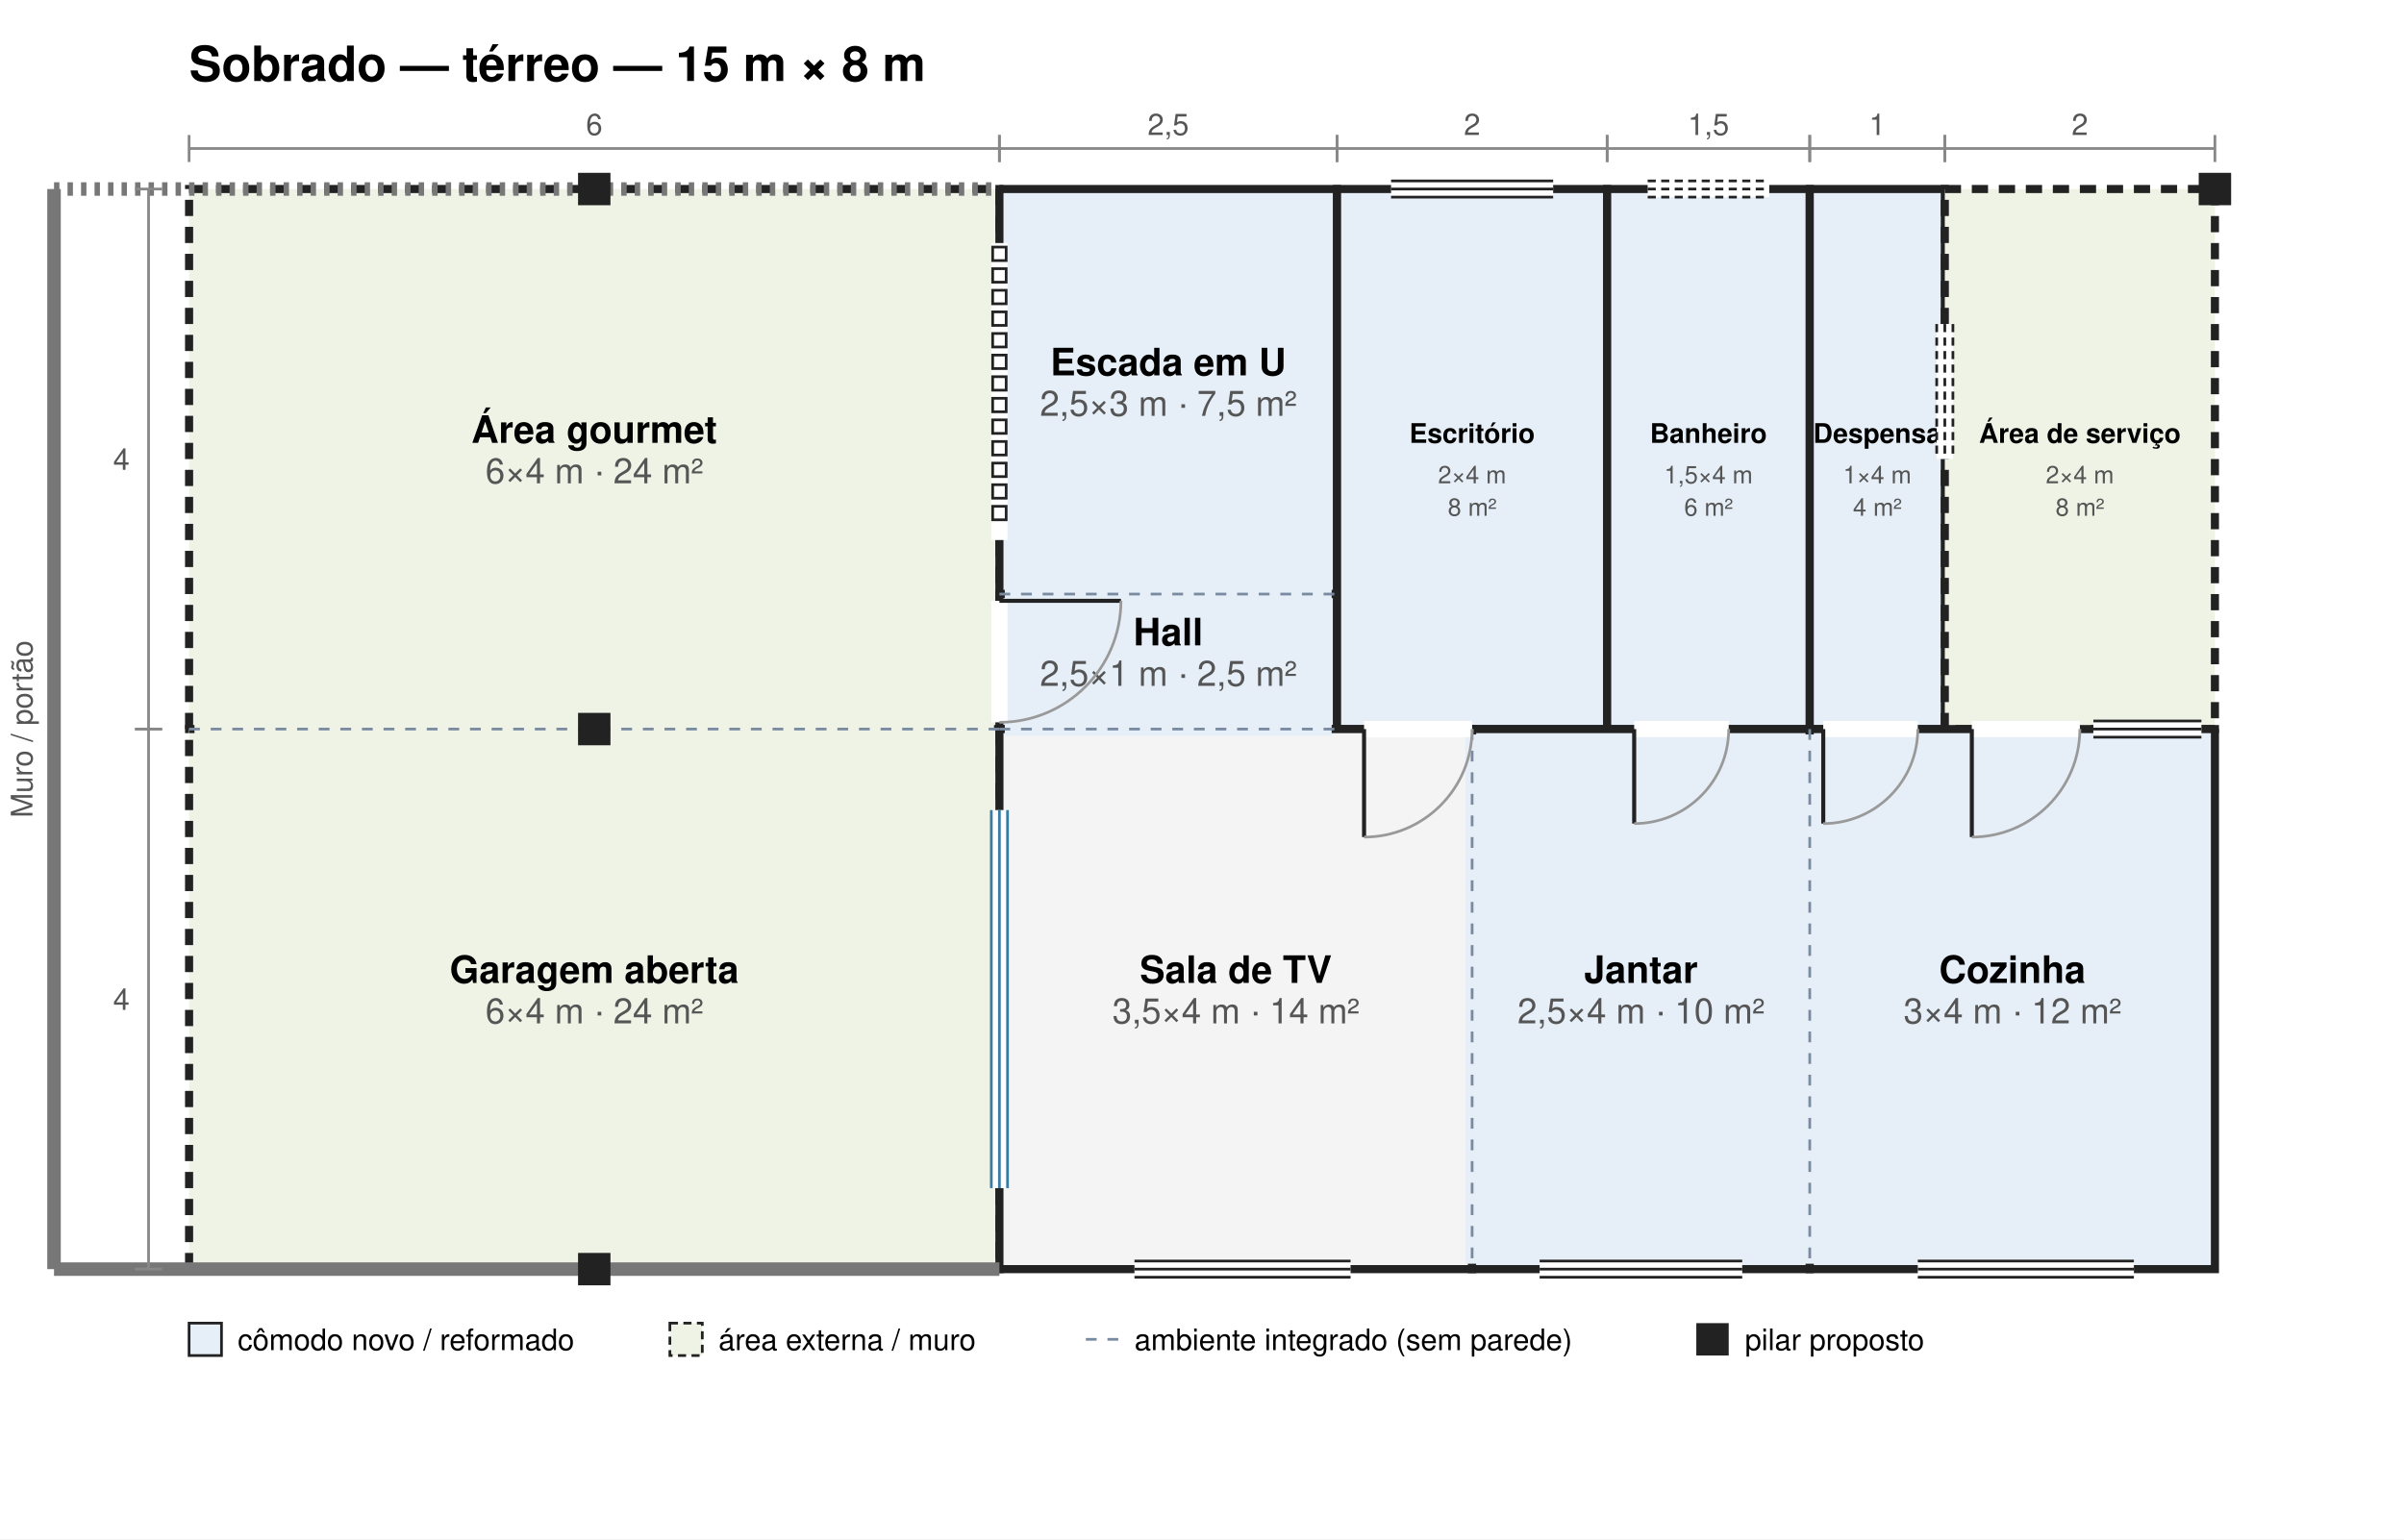
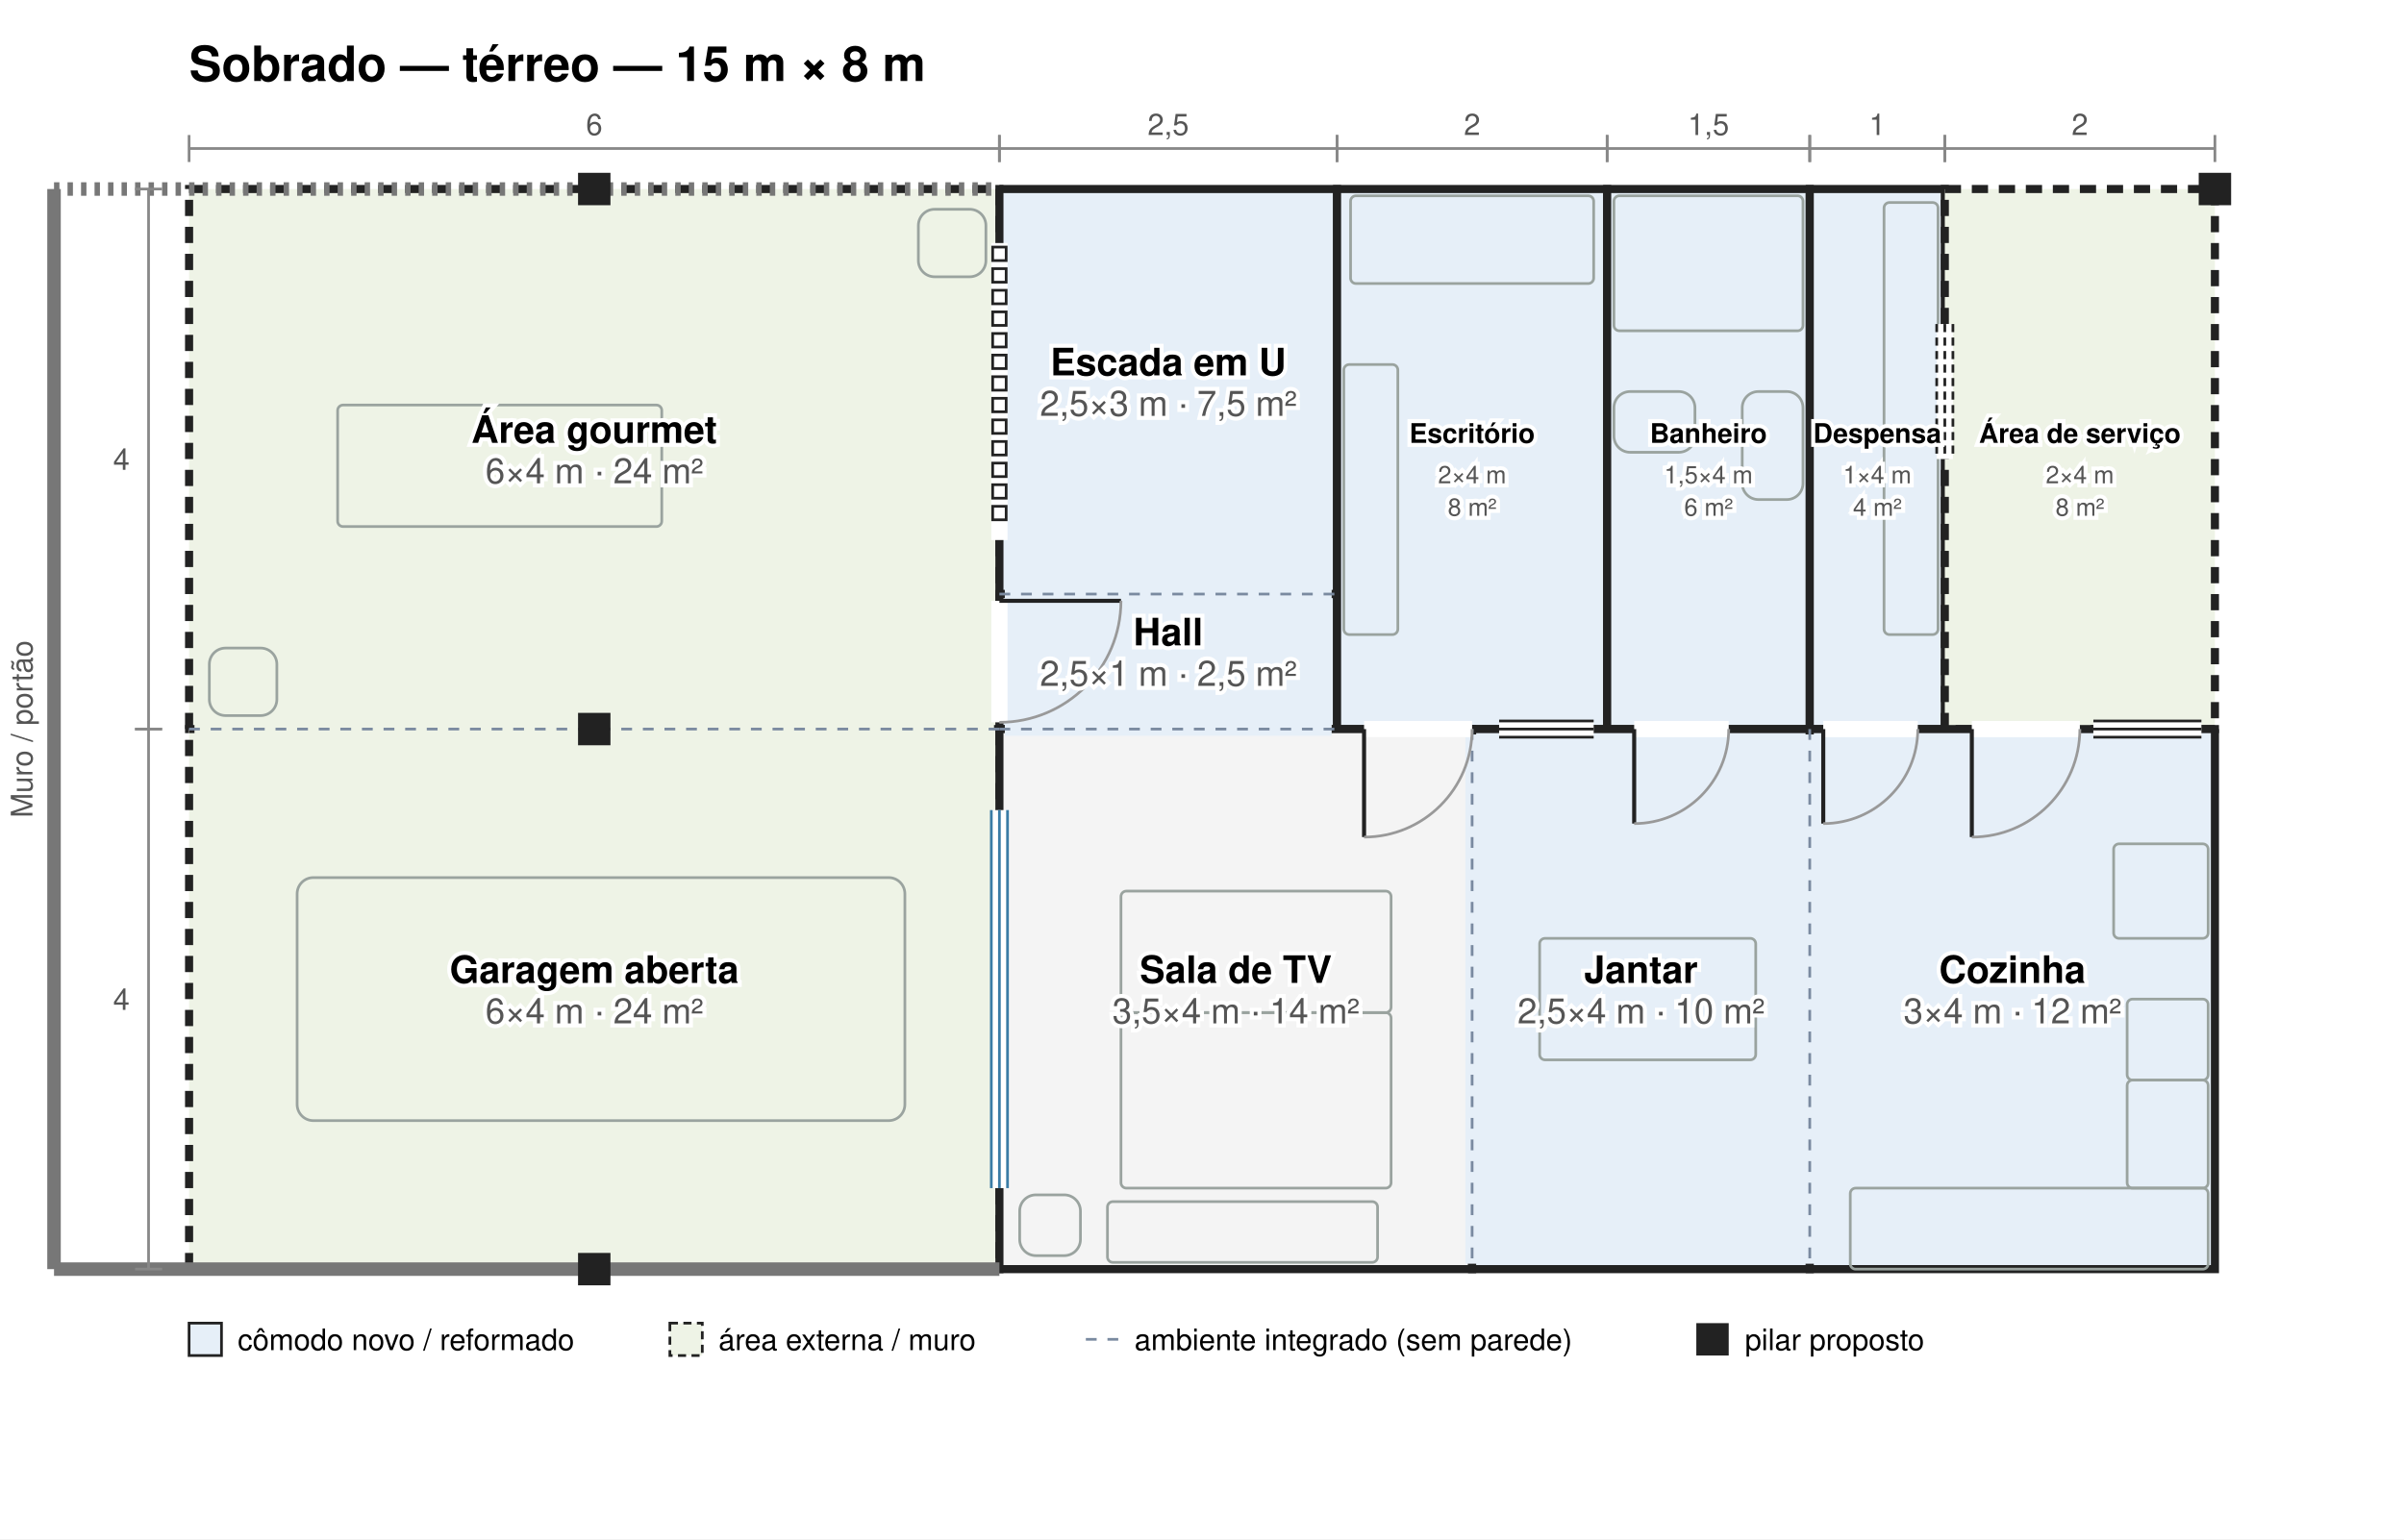
<svg xmlns="http://www.w3.org/2000/svg" width="890" height="570" font-family="Helvetica,Arial,sans-serif">
  <rect width="100%" height="100%" fill="#fff" />
  <text x="70" y="30" font-size="18" font-weight="bold">Sobrado — térreo — 15 m × 8 m</text>
  <rect x="70" y="70" width="300" height="200" fill="#eef3e6" stroke="#222" stroke-width="3" stroke-dasharray="6 4" />
-   <text x="220.0" y="164.0" font-size="14" text-anchor="middle" font-weight="bold">Área gourmet</text>
-   <text x="220.0" y="179.0" font-size="13" text-anchor="middle" fill="#555">6×4 m · 24 m²</text>
  <rect x="70" y="270" width="300" height="200" fill="#eef3e6" stroke="#222" stroke-width="3" stroke-dasharray="6 4" />
-   <text x="220.0" y="364.0" font-size="14" text-anchor="middle" font-weight="bold">Garagem aberta</text>
-   <text x="220.0" y="379.0" font-size="13" text-anchor="middle" fill="#555">6×4 m · 24 m²</text>
  <rect x="370" y="70" width="125.0" height="150" fill="#e6eff8" stroke="#222" stroke-width="3" />
-   <text x="432.5" y="139.0" font-size="14" text-anchor="middle" font-weight="bold">Escada em U</text>
-   <text x="432.5" y="154.0" font-size="13" text-anchor="middle" fill="#555">2,5×3 m · 7,5 m²</text>
  <rect x="370" y="220" width="125.0" height="50" fill="#e6eff8" stroke="#222" stroke-width="3" />
-   <text x="432.5" y="239.0" font-size="14" text-anchor="middle" font-weight="bold">Hall</text>
-   <text x="432.5" y="254.0" font-size="13" text-anchor="middle" fill="#555">2,5×1 m · 2,5 m²</text>
  <rect x="495.0" y="70" width="100" height="200" fill="#e6eff8" stroke="#222" stroke-width="3" />
-   <text x="545.0" y="164.0" font-size="10" text-anchor="middle" font-weight="bold">Escritório</text>
-   <text x="545.0" y="179.0" font-size="9" text-anchor="middle" fill="#555">2×4 m</text>
-   <text x="545.0" y="191.0" font-size="9" text-anchor="middle" fill="#555">8 m²</text>
  <rect x="595.0" y="70" width="75.0" height="200" fill="#e6eff8" stroke="#222" stroke-width="3" />
-   <text x="632.5" y="164.0" font-size="10" text-anchor="middle" font-weight="bold">Banheiro</text>
-   <text x="632.5" y="179.0" font-size="9" text-anchor="middle" fill="#555">1,5×4 m</text>
-   <text x="632.5" y="191.0" font-size="9" text-anchor="middle" fill="#555">6 m²</text>
  <rect x="670" y="70" width="50" height="200" fill="#e6eff8" stroke="#222" stroke-width="3" />
-   <text x="695.0" y="164.0" font-size="10" text-anchor="middle" font-weight="bold">Despensa</text>
-   <text x="695.0" y="179.0" font-size="9" text-anchor="middle" fill="#555">1×4 m</text>
-   <text x="695.0" y="191.0" font-size="9" text-anchor="middle" fill="#555">4 m²</text>
  <rect x="720" y="70" width="100" height="200" fill="#eef3e6" stroke="#222" stroke-width="3" stroke-dasharray="6 4" />
-   <text x="770.0" y="164.0" font-size="10" text-anchor="middle" font-weight="bold">Área de serviço</text>
-   <text x="770.0" y="179.0" font-size="9" text-anchor="middle" fill="#555">2×4 m</text>
-   <text x="770.0" y="191.0" font-size="9" text-anchor="middle" fill="#555">8 m²</text>
  <rect x="370" y="270" width="175.0" height="200" fill="#f4f4f4" stroke="#222" stroke-width="3" />
-   <text x="457.5" y="364.0" font-size="14" text-anchor="middle" font-weight="bold">Sala de TV</text>
-   <text x="457.5" y="379.0" font-size="13" text-anchor="middle" fill="#555">3,5×4 m · 14 m²</text>
  <rect x="545.0" y="270" width="125.0" height="200" fill="#e6eff8" stroke="#222" stroke-width="3" />
-   <text x="607.5" y="364.0" font-size="14" text-anchor="middle" font-weight="bold">Jantar</text>
-   <text x="607.5" y="379.0" font-size="13" text-anchor="middle" fill="#555">2,5×4 m · 10 m²</text>
  <rect x="670" y="270" width="150" height="200" fill="#e6eff8" stroke="#222" stroke-width="3" />
-   <text x="745.0" y="364.0" font-size="14" text-anchor="middle" font-weight="bold">Cozinha</text>
-   <text x="745.0" y="379.0" font-size="13" text-anchor="middle" fill="#555">3×4 m · 12 m²</text>
  <line x1="72" y1="270" x2="368" y2="270" stroke="#eef3e6" stroke-width="5" />
  <line x1="70" y1="270" x2="370" y2="270" stroke="#7a8aa0" stroke-width="1" stroke-dasharray="4 4" />
  <line x1="372" y1="270" x2="493.0" y2="270" stroke="#e6eff8" stroke-width="5" />
  <line x1="370" y1="270" x2="495.0" y2="270" stroke="#7a8aa0" stroke-width="1" stroke-dasharray="4 4" />
  <line x1="545.0" y1="272" x2="545.0" y2="468" stroke="#e6eff8" stroke-width="5" />
  <line x1="545.0" y1="270" x2="545.0" y2="470" stroke="#7a8aa0" stroke-width="1" stroke-dasharray="4 4" />
  <line x1="670" y1="272" x2="670" y2="468" stroke="#e6eff8" stroke-width="5" />
  <line x1="670" y1="270" x2="670" y2="470" stroke="#7a8aa0" stroke-width="1" stroke-dasharray="4 4" />
  <line x1="372" y1="220" x2="493.0" y2="220" stroke="#e6eff8" stroke-width="5" />
  <line x1="370" y1="220" x2="495.0" y2="220" stroke="#7a8aa0" stroke-width="1" stroke-dasharray="4 4" />
+   <rect x="125.0" y="150.0" width="120.0" height="45.0" rx="2" fill="none" stroke="#9aa39f" stroke-width="1" />
+   <rect x="77.5" y="240.0" width="25.0" height="25.0" rx="6" fill="none" stroke="#9aa39f" stroke-width="1" />
+   <rect x="340.0" y="77.5" width="25.0" height="25.0" rx="6" fill="none" stroke="#9aa39f" stroke-width="1" />
+   <rect x="110.0" y="325.0" width="225.0" height="90.0" rx="6" fill="none" stroke="#9aa39f" stroke-width="1" />
+   <rect x="500.0" y="72.5" width="90.0" height="32.5" rx="2" fill="none" stroke="#9aa39f" stroke-width="1" />
+   <rect x="497.5" y="135.0" width="20.0" height="100.0" rx="2" fill="none" stroke="#9aa39f" stroke-width="1" />
+   <rect x="597.5" y="72.5" width="70.0" height="50.0" rx="2" fill="none" stroke="#9aa39f" stroke-width="1" />
+   <rect x="597.5" y="145.0" width="30.0" height="22.5" rx="6" fill="none" stroke="#9aa39f" stroke-width="1" />
+   <rect x="645.0" y="145.0" width="22.5" height="40.0" rx="6" fill="none" stroke="#9aa39f" stroke-width="1" />
+   <rect x="697.5" y="75.0" width="20.0" height="160.0" rx="2" fill="none" stroke="#9aa39f" stroke-width="1" />
+   <rect x="410.0" y="445.0" width="100" height="22.5" rx="2" fill="none" stroke="#9aa39f" stroke-width="1" />
+   <rect x="415.0" y="375.0" width="100" height="65.0" rx="2" fill="none" stroke="#9aa39f" stroke-width="1" />
+   <rect x="415.0" y="330.0" width="100" height="45.0" rx="2" fill="none" stroke="#9aa39f" stroke-width="1" />
+   <rect x="377.5" y="442.5" width="22.5" height="22.5" rx="6" fill="none" stroke="#9aa39f" stroke-width="1" />
+   <rect x="570.0" y="347.5" width="80.0" height="45.0" rx="2" fill="none" stroke="#9aa39f" stroke-width="1" />
+   <rect x="685.0" y="440.0" width="132.5" height="30.0" rx="2" fill="none" stroke="#9aa39f" stroke-width="1" />
+   <rect x="787.5" y="370.0" width="30.0" height="30.0" rx="2" fill="none" stroke="#9aa39f" stroke-width="1" />
+   <rect x="787.5" y="400.0" width="30.0" height="40.0" rx="2" fill="none" stroke="#9aa39f" stroke-width="1" />
+   <rect x="782.5" y="312.5" width="35.0" height="35.0" rx="2" fill="none" stroke="#9aa39f" stroke-width="1" />
  <rect x="367" y="90.0" width="6" height="110.0" fill="#fff" />
  <rect x="367.5" y="91.5" width="5" height="5" fill="none" stroke="#222" stroke-width="1" />
  <rect x="367.5" y="99.5" width="5" height="5" fill="none" stroke="#222" stroke-width="1" />
  <rect x="367.5" y="107.5" width="5" height="5" fill="none" stroke="#222" stroke-width="1" />
  <rect x="367.5" y="115.5" width="5" height="5" fill="none" stroke="#222" stroke-width="1" />
  <rect x="367.5" y="123.5" width="5" height="5" fill="none" stroke="#222" stroke-width="1" />
  <rect x="367.5" y="131.5" width="5" height="5" fill="none" stroke="#222" stroke-width="1" />
  <rect x="367.5" y="139.5" width="5" height="5" fill="none" stroke="#222" stroke-width="1" />
  <rect x="367.5" y="147.5" width="5" height="5" fill="none" stroke="#222" stroke-width="1" />
  <rect x="367.5" y="155.5" width="5" height="5" fill="none" stroke="#222" stroke-width="1" />
  <rect x="367.5" y="163.5" width="5" height="5" fill="none" stroke="#222" stroke-width="1" />
  <rect x="367.5" y="171.5" width="5" height="5" fill="none" stroke="#222" stroke-width="1" />
  <rect x="367.5" y="179.5" width="5" height="5" fill="none" stroke="#222" stroke-width="1" />
  <rect x="367.5" y="187.5" width="5" height="5" fill="none" stroke="#222" stroke-width="1" />
  <rect x="367" y="222.5" width="6" height="45.0" fill="#fff" />
  <line x1="370" y1="222.5" x2="415.0" y2="222.5" stroke="#222" stroke-width="1.5" />
  <path d="M415.0,222.5 A45.0,45.0 0 0 1 370,267.5" fill="none" stroke="#999" stroke-width="1" />
  <rect x="367" y="300.0" width="6" height="140.0" fill="#fff" />
  <line x1="367" y1="300.0" x2="367" y2="440.0" stroke="#3a7ca5" stroke-width="1" />
  <line x1="370" y1="300.0" x2="370" y2="440.0" stroke="#3a7ca5" stroke-width="1" />
  <line x1="373" y1="300.0" x2="373" y2="440.0" stroke="#3a7ca5" stroke-width="1" />
  <rect x="505" y="267" width="40" height="6" fill="#fff" />
  <line x1="505" y1="270" x2="505" y2="310" stroke="#222" stroke-width="1.5" />
  <path d="M505,310 A40,40 0 0 0 545.0,270" fill="none" stroke="#999" stroke-width="1" />
-   <rect x="515.0" y="67" width="60.0" height="6" fill="#fff" />
-   <line x1="515.0" y1="67" x2="575.0" y2="67" stroke="#222" stroke-width="1" />
-   <line x1="515.0" y1="70" x2="575.0" y2="70" stroke="#222" stroke-width="1" />
-   <line x1="515.0" y1="73" x2="575.0" y2="73" stroke="#222" stroke-width="1" />
  <rect x="605.0" y="267" width="35.0" height="6" fill="#fff" />
  <line x1="605.0" y1="270" x2="605.0" y2="305.0" stroke="#222" stroke-width="1.5" />
  <path d="M605.0,305.0 A35.0,35.0 0 0 0 640.0,270" fill="none" stroke="#999" stroke-width="1" />
-   <rect x="610.0" y="67" width="45.0" height="6" fill="#fff" />
-   <line x1="610.0" y1="67" x2="655.0" y2="67" stroke="#222" stroke-width="1" stroke-dasharray="3 2" />
-   <line x1="610.0" y1="70" x2="655.0" y2="70" stroke="#222" stroke-width="1" stroke-dasharray="3 2" />
-   <line x1="610.0" y1="73" x2="655.0" y2="73" stroke="#222" stroke-width="1" stroke-dasharray="3 2" />
  <rect x="675.0" y="267" width="35.0" height="6" fill="#fff" />
  <line x1="675.0" y1="270" x2="675.0" y2="305.0" stroke="#222" stroke-width="1.5" />
  <path d="M675.0,305.0 A35.0,35.0 0 0 0 710.0,270" fill="none" stroke="#999" stroke-width="1" />
  <rect x="717" y="120" width="6" height="50" fill="#fff" />
  <line x1="717" y1="120" x2="717" y2="170" stroke="#222" stroke-width="1" stroke-dasharray="3 2" />
  <line x1="720" y1="120" x2="720" y2="170" stroke="#222" stroke-width="1" stroke-dasharray="3 2" />
  <line x1="723" y1="120" x2="723" y2="170" stroke="#222" stroke-width="1" stroke-dasharray="3 2" />
  <rect x="730.0" y="267" width="40.0" height="6" fill="#fff" />
  <line x1="730.0" y1="270" x2="730.0" y2="310.0" stroke="#222" stroke-width="1.5" />
  <path d="M730.0,310.0 A40.0,40.0 0 0 0 770,270" fill="none" stroke="#999" stroke-width="1" />
  <rect x="775.0" y="267" width="40.0" height="6" fill="#fff" />
  <line x1="775.0" y1="267" x2="815.0" y2="267" stroke="#222" stroke-width="1" />
  <line x1="775.0" y1="270" x2="815.0" y2="270" stroke="#222" stroke-width="1" />
  <line x1="775.0" y1="273" x2="815.0" y2="273" stroke="#222" stroke-width="1" />
-   <rect x="420" y="467" width="80.0" height="6" fill="#fff" />
-   <line x1="420" y1="467" x2="500.0" y2="467" stroke="#222" stroke-width="1" />
-   <line x1="420" y1="470" x2="500.0" y2="470" stroke="#222" stroke-width="1" />
-   <line x1="420" y1="473" x2="500.0" y2="473" stroke="#222" stroke-width="1" />
-   <rect x="570" y="467" width="75.0" height="6" fill="#fff" />
-   <line x1="570" y1="467" x2="645.0" y2="467" stroke="#222" stroke-width="1" />
-   <line x1="570" y1="470" x2="645.0" y2="470" stroke="#222" stroke-width="1" />
-   <line x1="570" y1="473" x2="645.0" y2="473" stroke="#222" stroke-width="1" />
-   <rect x="710.0" y="467" width="80.0" height="6" fill="#fff" />
-   <line x1="710.0" y1="467" x2="790.0" y2="467" stroke="#222" stroke-width="1" />
-   <line x1="710.0" y1="470" x2="790.0" y2="470" stroke="#222" stroke-width="1" />
-   <line x1="710.0" y1="473" x2="790.0" y2="473" stroke="#222" stroke-width="1" />
+   <rect x="555.0" y="267" width="35.0" height="6" fill="#fff" />
+   <line x1="555.0" y1="267" x2="590.0" y2="267" stroke="#222" stroke-width="1" />
+   <line x1="555.0" y1="270" x2="590.0" y2="270" stroke="#222" stroke-width="1" />
+   <line x1="555.0" y1="273" x2="590.0" y2="273" stroke="#222" stroke-width="1" />
  <line x1="20" y1="70" x2="20" y2="470" stroke="#777" stroke-width="5" />
  <text x="12" y="270.0" font-size="11" fill="#555" text-anchor="middle" transform="rotate(-90 12 270.0)">Muro / portão</text>
  <line x1="20" y1="70" x2="370" y2="70" stroke="#777" stroke-width="5" stroke-dasharray="2 3" />
  <line x1="20" y1="470" x2="370" y2="470" stroke="#777" stroke-width="5" />
  <rect x="214" y="64" width="12" height="12" fill="#222" />
  <rect x="214" y="264" width="12" height="12" fill="#222" />
  <rect x="214" y="464" width="12" height="12" fill="#222" />
  <rect x="814" y="64" width="12" height="12" fill="#222" />
+   <text x="220.0" y="164.0" font-size="14" text-anchor="middle" font-weight="bold" paint-order="stroke" stroke="#fff" stroke-width="3">Área gourmet</text>
+   <text x="220.0" y="179.0" font-size="13" text-anchor="middle" fill="#555" paint-order="stroke" stroke="#fff" stroke-width="3">6×4 m · 24 m²</text>
+   <text x="220.0" y="364.0" font-size="14" text-anchor="middle" font-weight="bold" paint-order="stroke" stroke="#fff" stroke-width="3">Garagem aberta</text>
+   <text x="220.0" y="379.0" font-size="13" text-anchor="middle" fill="#555" paint-order="stroke" stroke="#fff" stroke-width="3">6×4 m · 24 m²</text>
+   <text x="432.5" y="139.0" font-size="14" text-anchor="middle" font-weight="bold" paint-order="stroke" stroke="#fff" stroke-width="3">Escada em U</text>
+   <text x="432.5" y="154.0" font-size="13" text-anchor="middle" fill="#555" paint-order="stroke" stroke="#fff" stroke-width="3">2,5×3 m · 7,5 m²</text>
+   <text x="432.5" y="239.0" font-size="14" text-anchor="middle" font-weight="bold" paint-order="stroke" stroke="#fff" stroke-width="3">Hall</text>
+   <text x="432.5" y="254.0" font-size="13" text-anchor="middle" fill="#555" paint-order="stroke" stroke="#fff" stroke-width="3">2,5×1 m · 2,5 m²</text>
+   <text x="545.0" y="164.0" font-size="10" text-anchor="middle" font-weight="bold" paint-order="stroke" stroke="#fff" stroke-width="3">Escritório</text>
+   <text x="545.0" y="179.0" font-size="9" text-anchor="middle" fill="#555" paint-order="stroke" stroke="#fff" stroke-width="3">2×4 m</text>
+   <text x="545.0" y="191.0" font-size="9" text-anchor="middle" fill="#555" paint-order="stroke" stroke="#fff" stroke-width="3">8 m²</text>
+   <text x="632.5" y="164.0" font-size="10" text-anchor="middle" font-weight="bold" paint-order="stroke" stroke="#fff" stroke-width="3">Banheiro</text>
+   <text x="632.5" y="179.0" font-size="9" text-anchor="middle" fill="#555" paint-order="stroke" stroke="#fff" stroke-width="3">1,5×4 m</text>
+   <text x="632.5" y="191.0" font-size="9" text-anchor="middle" fill="#555" paint-order="stroke" stroke="#fff" stroke-width="3">6 m²</text>
+   <text x="695.0" y="164.0" font-size="10" text-anchor="middle" font-weight="bold" paint-order="stroke" stroke="#fff" stroke-width="3">Despensa</text>
+   <text x="695.0" y="179.0" font-size="9" text-anchor="middle" fill="#555" paint-order="stroke" stroke="#fff" stroke-width="3">1×4 m</text>
+   <text x="695.0" y="191.0" font-size="9" text-anchor="middle" fill="#555" paint-order="stroke" stroke="#fff" stroke-width="3">4 m²</text>
+   <text x="770.0" y="164.0" font-size="10" text-anchor="middle" font-weight="bold" paint-order="stroke" stroke="#fff" stroke-width="3">Área de serviço</text>
+   <text x="770.0" y="179.0" font-size="9" text-anchor="middle" fill="#555" paint-order="stroke" stroke="#fff" stroke-width="3">2×4 m</text>
+   <text x="770.0" y="191.0" font-size="9" text-anchor="middle" fill="#555" paint-order="stroke" stroke="#fff" stroke-width="3">8 m²</text>
+   <text x="457.5" y="364.0" font-size="14" text-anchor="middle" font-weight="bold" paint-order="stroke" stroke="#fff" stroke-width="3">Sala de TV</text>
+   <text x="457.5" y="379.0" font-size="13" text-anchor="middle" fill="#555" paint-order="stroke" stroke="#fff" stroke-width="3">3,5×4 m · 14 m²</text>
+   <text x="607.5" y="364.0" font-size="14" text-anchor="middle" font-weight="bold" paint-order="stroke" stroke="#fff" stroke-width="3">Jantar</text>
+   <text x="607.5" y="379.0" font-size="13" text-anchor="middle" fill="#555" paint-order="stroke" stroke="#fff" stroke-width="3">2,5×4 m · 10 m²</text>
+   <text x="745.0" y="364.0" font-size="14" text-anchor="middle" font-weight="bold" paint-order="stroke" stroke="#fff" stroke-width="3">Cozinha</text>
+   <text x="745.0" y="379.0" font-size="13" text-anchor="middle" fill="#555" paint-order="stroke" stroke="#fff" stroke-width="3">3×4 m · 12 m²</text>
  <line x1="70" y1="55" x2="370" y2="55" stroke="#888" />
  <line x1="70" y1="50" x2="70" y2="60" stroke="#888" />
  <line x1="370" y1="50" x2="370" y2="60" stroke="#888" />
  <text x="220.0" y="50" font-size="11" text-anchor="middle" fill="#555">6</text>
  <line x1="370" y1="55" x2="495.0" y2="55" stroke="#888" />
  <line x1="370" y1="50" x2="370" y2="60" stroke="#888" />
  <line x1="495.0" y1="50" x2="495.0" y2="60" stroke="#888" />
  <text x="432.5" y="50" font-size="11" text-anchor="middle" fill="#555">2,5</text>
  <line x1="495.0" y1="55" x2="595.0" y2="55" stroke="#888" />
  <line x1="495.0" y1="50" x2="495.0" y2="60" stroke="#888" />
  <line x1="595.0" y1="50" x2="595.0" y2="60" stroke="#888" />
  <text x="545.0" y="50" font-size="11" text-anchor="middle" fill="#555">2</text>
  <line x1="595.0" y1="55" x2="670.0" y2="55" stroke="#888" />
  <line x1="595.0" y1="50" x2="595.0" y2="60" stroke="#888" />
  <line x1="670.0" y1="50" x2="670.0" y2="60" stroke="#888" />
  <text x="632.5" y="50" font-size="11" text-anchor="middle" fill="#555">1,5</text>
  <line x1="670" y1="55" x2="720" y2="55" stroke="#888" />
  <line x1="670" y1="50" x2="670" y2="60" stroke="#888" />
  <line x1="720" y1="50" x2="720" y2="60" stroke="#888" />
  <text x="695.0" y="50" font-size="11" text-anchor="middle" fill="#555">1</text>
  <line x1="720" y1="55" x2="820" y2="55" stroke="#888" />
  <line x1="720" y1="50" x2="720" y2="60" stroke="#888" />
  <line x1="820" y1="50" x2="820" y2="60" stroke="#888" />
  <text x="770.0" y="50" font-size="11" text-anchor="middle" fill="#555">2</text>
  <line x1="55" y1="70" x2="55" y2="270" stroke="#888" />
  <line x1="50" y1="70" x2="60" y2="70" stroke="#888" />
  <line x1="50" y1="270" x2="60" y2="270" stroke="#888" />
  <text x="48" y="174.0" font-size="11" text-anchor="end" fill="#555">4</text>
  <line x1="55" y1="270" x2="55" y2="470" stroke="#888" />
  <line x1="50" y1="270" x2="60" y2="270" stroke="#888" />
  <line x1="50" y1="470" x2="60" y2="470" stroke="#888" />
  <text x="48" y="374.0" font-size="11" text-anchor="end" fill="#555">4</text>
  <rect x="70" y="490" width="12" height="12" fill="#e6eff8" stroke="#222" />
  <text x="88" y="500" font-size="11">cômodo novo / reformado</text>
  <rect x="248" y="490" width="12" height="12" fill="#eef3e6" stroke="#222" stroke-dasharray="3 2" />
  <text x="266" y="500" font-size="11">área externa / muro</text>
  <line x1="402" y1="496" x2="414" y2="496" stroke="#7a8aa0" stroke-dasharray="4 4" />
  <text x="420" y="500" font-size="11">ambiente integrado (sem parede)</text>
  <rect x="628" y="490" width="12" height="12" fill="#222" />
  <text x="646" y="500" font-size="11">pilar proposto</text>
</svg>
